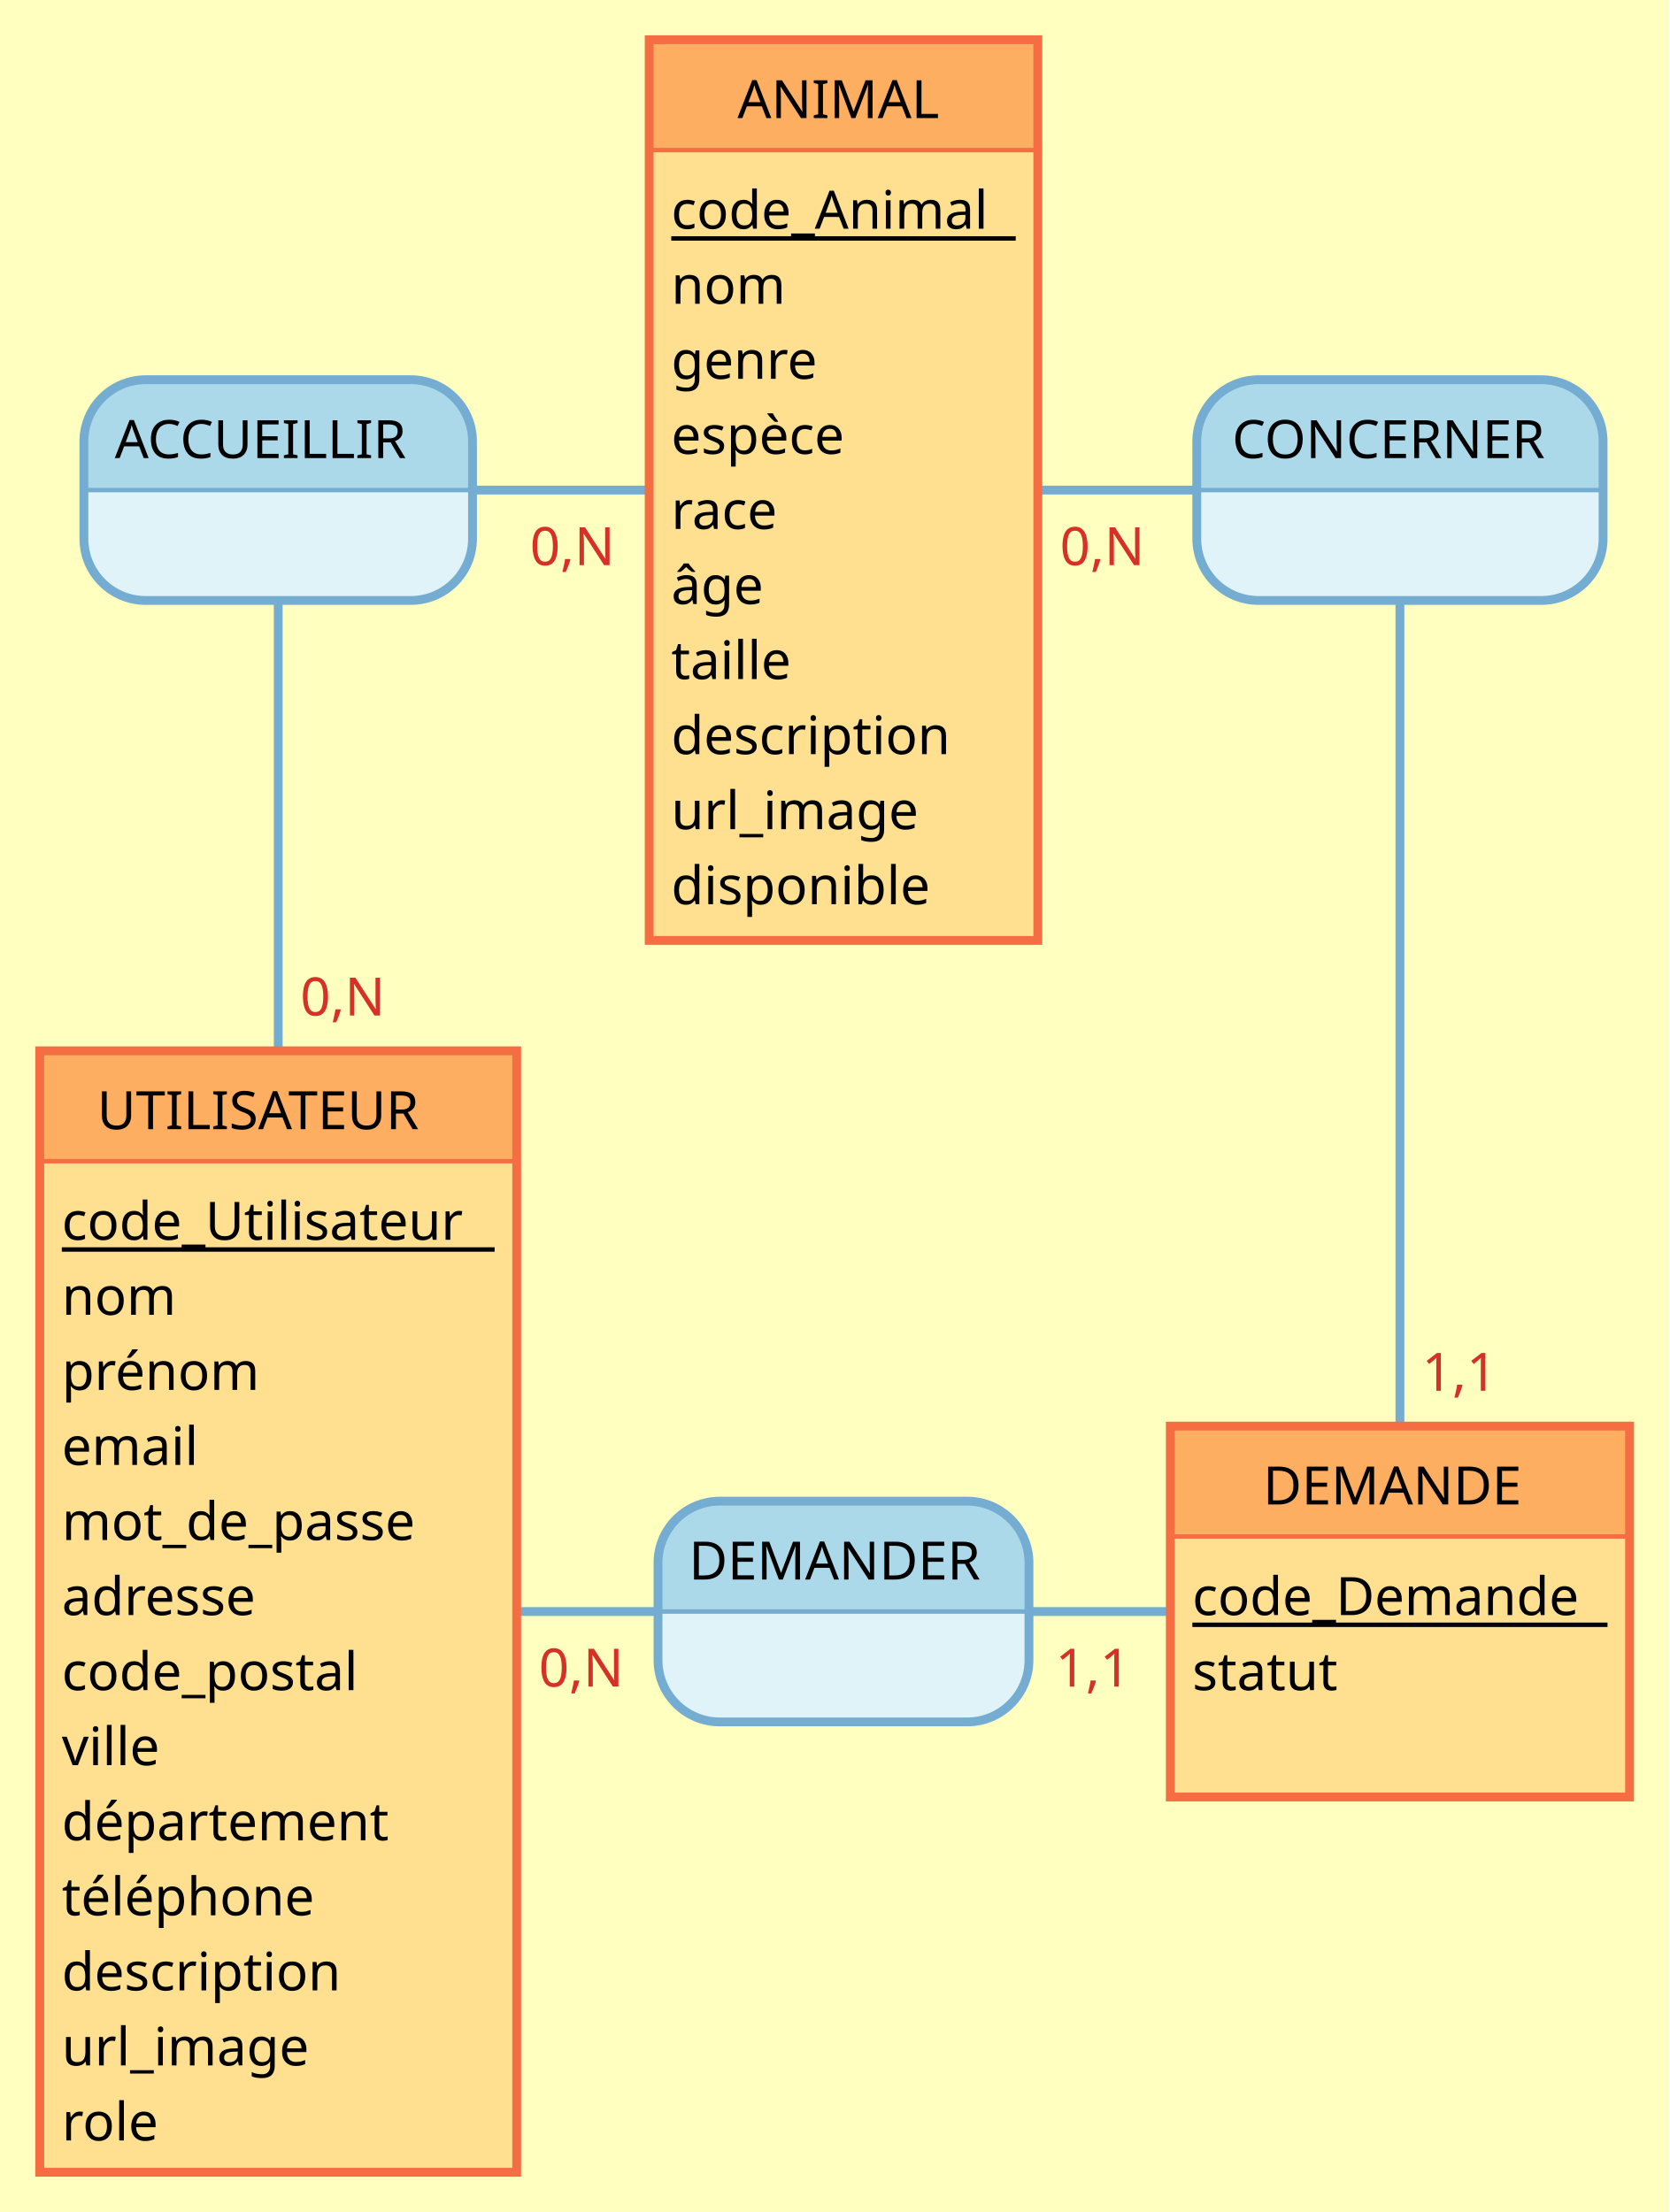
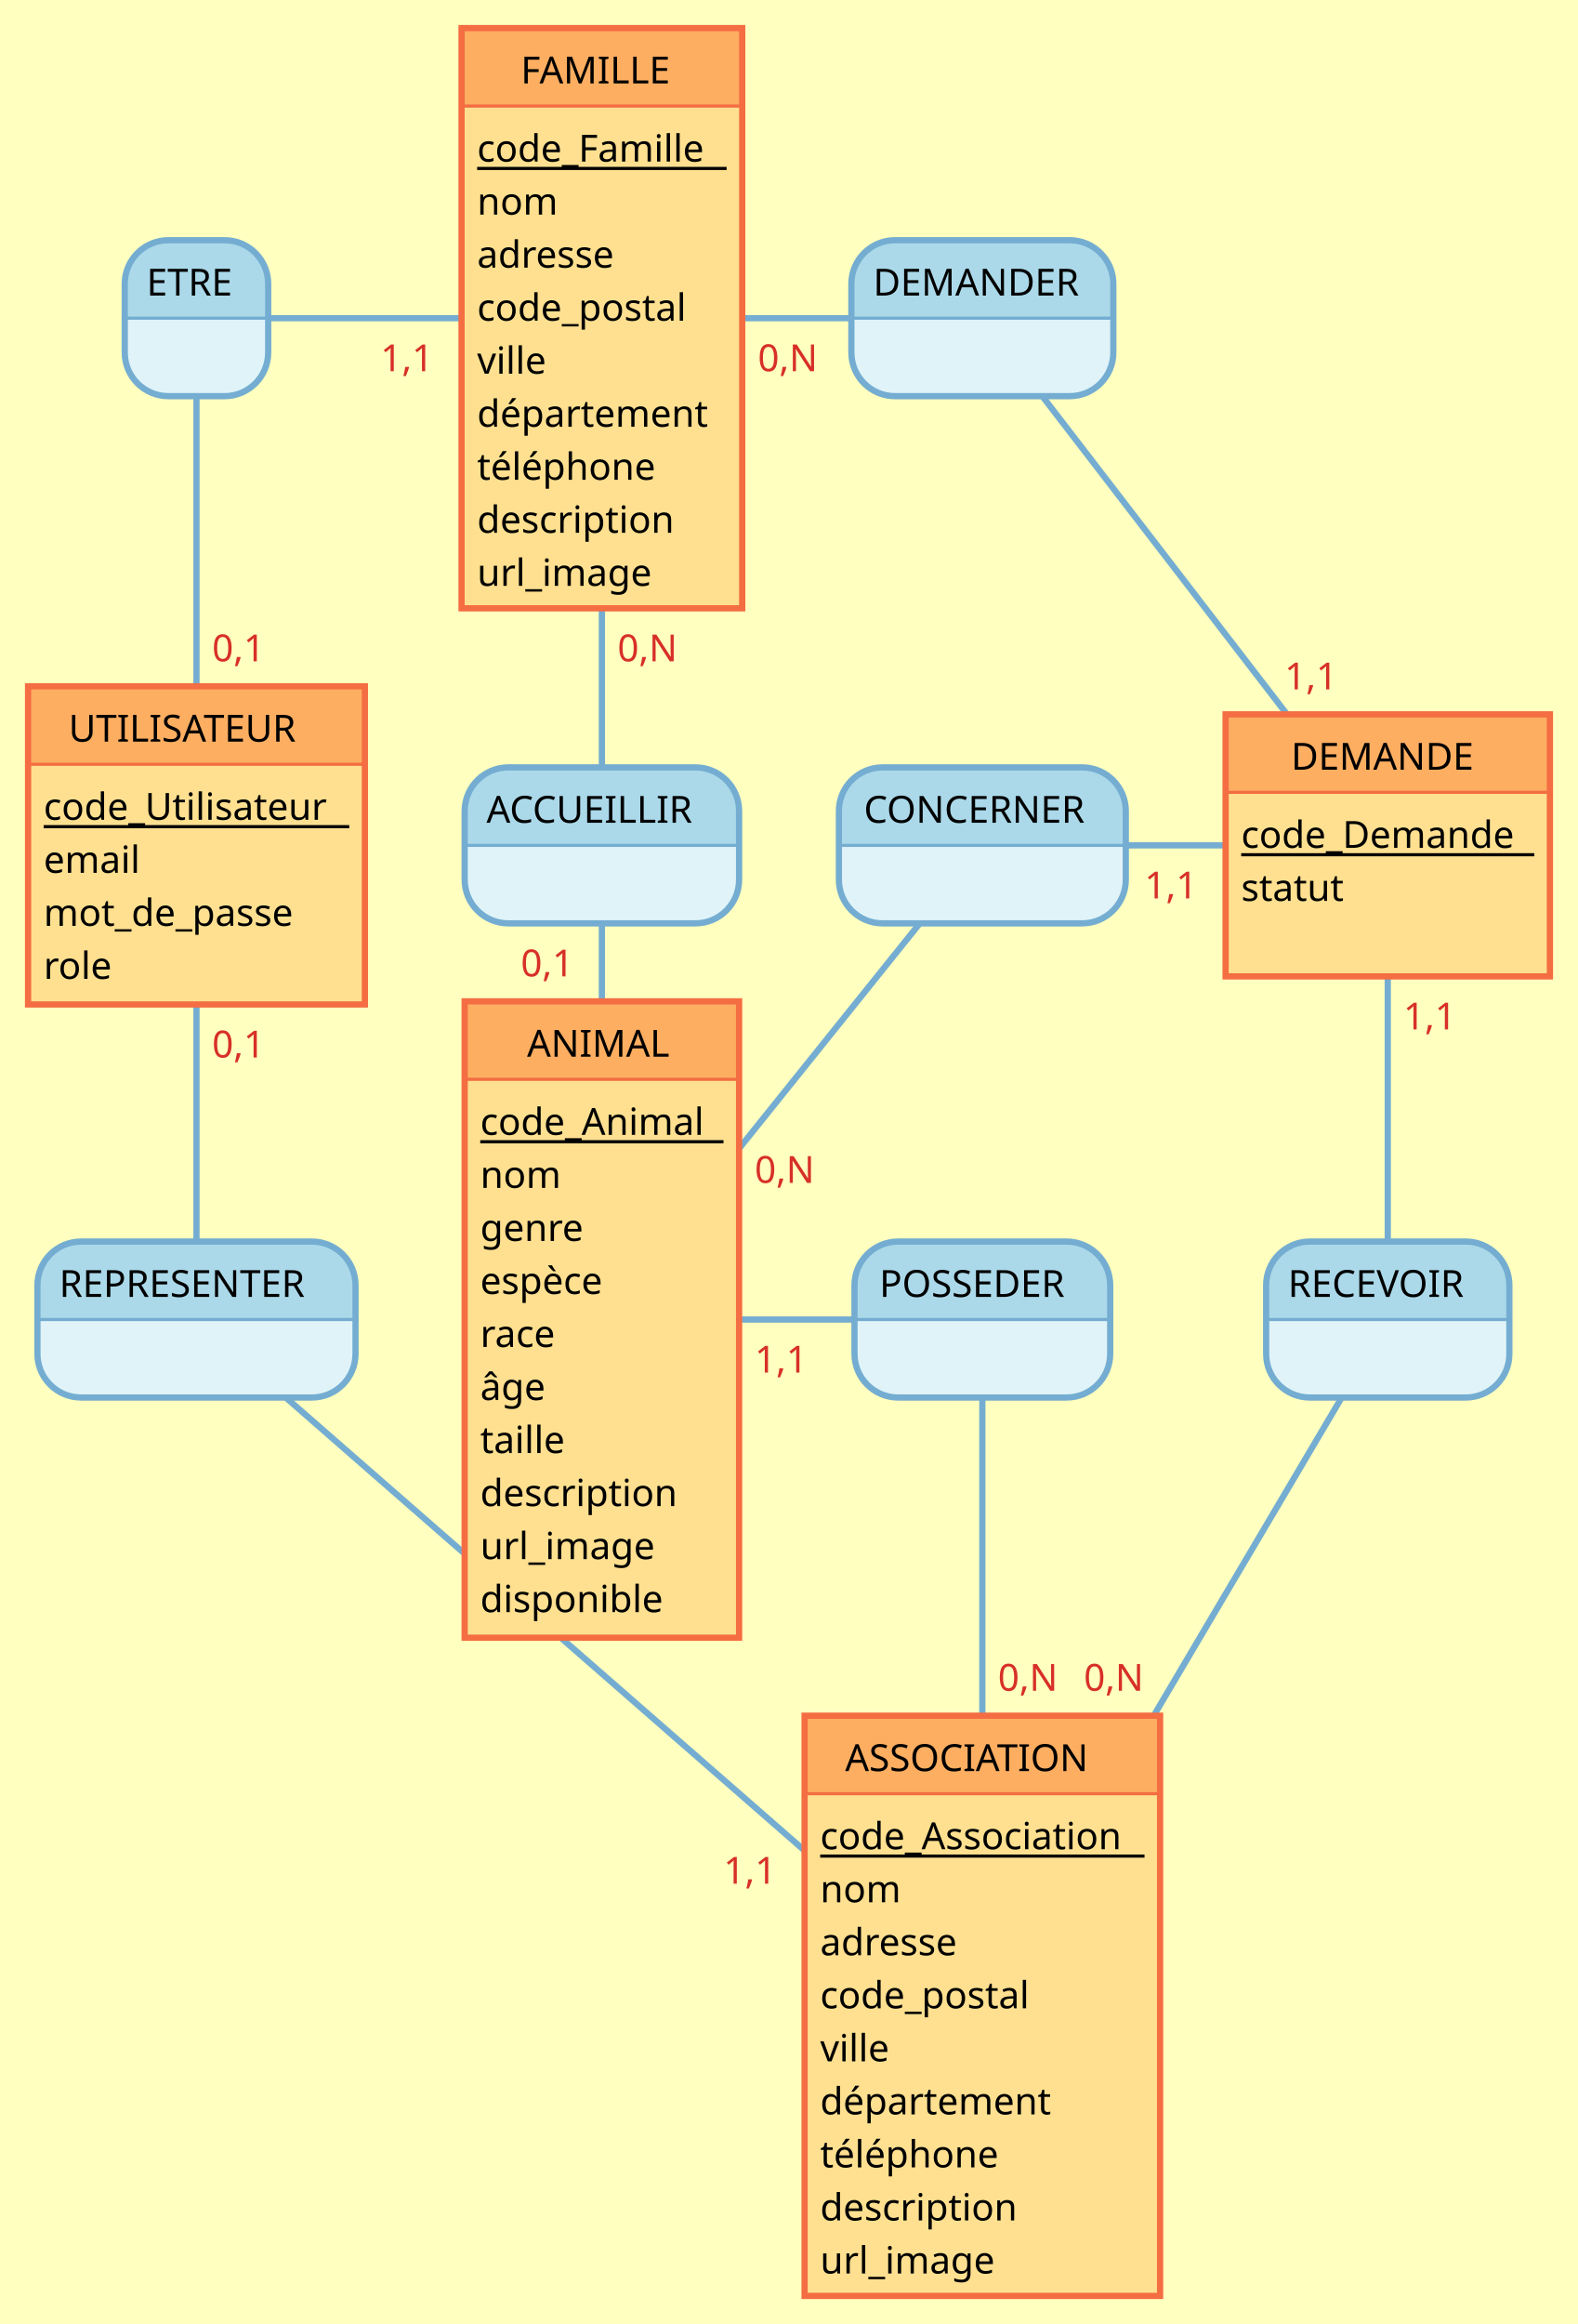
- <svg xmlns="http://www.w3.org/2000/svg" width="378" height="501" viewBox="0 0 378 501">
-   <rect x="0" y="0" width="378" height="501" fill="#ffffbf" stroke="none" stroke-width="0" />
+ <svg xmlns="http://www.w3.org/2000/svg" width="506" height="745" viewBox="0 0 506 745">
+   <rect x="0" y="0" width="506" height="745" fill="#ffffbf" stroke="none" stroke-width="0" />
  <g>
-     <line x1="63" y1="365" x2="63" y2="111" stroke="#74add1" stroke-width="2" />
-     <line x1="191" y1="111" x2="63" y2="111" stroke="#74add1" stroke-width="2" />
+     <line x1="193" y1="102" x2="63" y2="102" stroke="#74add1" stroke-width="2" />
+     <line x1="63" y1="271" x2="63" y2="102" stroke="#74add1" stroke-width="2" />
    <g>
-       <path d="M93 86 a14 14 90 0 1 14 14 V111 h-88 V100 a14 14 90 0 1 14 -14" fill="#abd9e9" stroke="#abd9e9" stroke-width="0" />
-       <path d="M107 111 v11 a14 14 90 0 1 -14 14 H33 a14 14 90 0 1 -14 -14 V111 H88" fill="#e0f3f8" stroke="#e0f3f8" stroke-width="0" />
-       <rect x="19" y="86" width="88" height="50" fill="none" rx="14" stroke="#74add1" stroke-width="2" />
-       <line x1="19" y1="111" x2="107" y2="111" stroke="#74add1" stroke-width="1" />
-       <text x="26" y="103.75" fill="#000000" font-family="Verdana" font-size="12">ACCUEILLIR</text>
+       <path d="M72 77 a14 14 90 0 1 14 14 V102 h-46 V91 a14 14 90 0 1 14 -14" fill="#abd9e9" stroke="#abd9e9" stroke-width="0" />
+       <path d="M86 102 v11 a14 14 90 0 1 -14 14 H54 a14 14 90 0 1 -14 -14 V102 H46" fill="#e0f3f8" stroke="#e0f3f8" stroke-width="0" />
+       <rect x="40" y="77" width="46" height="50" fill="none" rx="14" stroke="#74add1" stroke-width="2" />
+       <line x1="40" y1="102" x2="86" y2="102" stroke="#74add1" stroke-width="1" />
+       <text x="47" y="94.75" fill="#000000" font-family="Verdana" font-size="12">ETRE</text>
    </g>
-     <text x="68" y="230" fill="#d73027" font-family="Verdana" font-size="12">0,N</text>
-     <text x="120" y="128" fill="#d73027" font-family="Verdana" font-size="12">0,N</text>
+     <text x="122" y="119" fill="#d73027" font-family="Verdana" font-size="12">1,1</text>
+     <text x="68" y="212" fill="#d73027" font-family="Verdana" font-size="12">0,1</text>
  </g>
  <g>
-     <line x1="191" y1="111" x2="317" y2="111" stroke="#74add1" stroke-width="2" />
-     <line x1="317" y1="365" x2="317" y2="111" stroke="#74add1" stroke-width="2" />
+     <line x1="193" y1="102" x2="315" y2="102" stroke="#74add1" stroke-width="2" />
+     <line x1="445" y1="271" x2="315" y2="102" stroke="#74add1" stroke-width="2" />
    <g>
-       <path d="M349 86 a14 14 90 0 1 14 14 V111 h-92 V100 a14 14 90 0 1 14 -14" fill="#abd9e9" stroke="#abd9e9" stroke-width="0" />
-       <path d="M363 111 v11 a14 14 90 0 1 -14 14 H285 a14 14 90 0 1 -14 -14 V111 H92" fill="#e0f3f8" stroke="#e0f3f8" stroke-width="0" />
-       <rect x="271" y="86" width="92" height="50" fill="none" rx="14" stroke="#74add1" stroke-width="2" />
-       <line x1="271" y1="111" x2="363" y2="111" stroke="#74add1" stroke-width="1" />
-       <text x="279" y="103.75" fill="#000000" font-family="Verdana" font-size="12">CONCERNER</text>
+       <path d="M343 77 a14 14 90 0 1 14 14 V102 h-84 V91 a14 14 90 0 1 14 -14" fill="#abd9e9" stroke="#abd9e9" stroke-width="0" />
+       <path d="M357 102 v11 a14 14 90 0 1 -14 14 H287 a14 14 90 0 1 -14 -14 V102 H84" fill="#e0f3f8" stroke="#e0f3f8" stroke-width="0" />
+       <rect x="273" y="77" width="84" height="50" fill="none" rx="14" stroke="#74add1" stroke-width="2" />
+       <line x1="273" y1="102" x2="357" y2="102" stroke="#74add1" stroke-width="1" />
+       <text x="280" y="94.75" fill="#000000" font-family="Verdana" font-size="12">DEMANDER</text>
    </g>
-     <text x="240" y="128" fill="#d73027" font-family="Verdana" font-size="12">0,N</text>
-     <text x="322" y="315" fill="#d73027" font-family="Verdana" font-size="12">1,1</text>
+     <text x="243" y="119" fill="#d73027" font-family="Verdana" font-size="12">0,N</text>
+     <text x="411.91" y="221" fill="#d73027" font-family="Verdana" font-size="12">1,1</text>
  </g>
  <g>
-     <line x1="63" y1="365" x2="191" y2="365" stroke="#74add1" stroke-width="2" />
-     <line x1="317" y1="365" x2="191" y2="365" stroke="#74add1" stroke-width="2" />
+     <line x1="193" y1="102" x2="193" y2="271" stroke="#74add1" stroke-width="2" />
+     <line x1="193" y1="423" x2="193" y2="271" stroke="#74add1" stroke-width="2" />
    <g>
-       <path d="M219 340 a14 14 90 0 1 14 14 V365 h-84 V354 a14 14 90 0 1 14 -14" fill="#abd9e9" stroke="#abd9e9" stroke-width="0" />
-       <path d="M233 365 v11 a14 14 90 0 1 -14 14 H163 a14 14 90 0 1 -14 -14 V365 H84" fill="#e0f3f8" stroke="#e0f3f8" stroke-width="0" />
-       <rect x="149" y="340" width="84" height="50" fill="none" rx="14" stroke="#74add1" stroke-width="2" />
-       <line x1="149" y1="365" x2="233" y2="365" stroke="#74add1" stroke-width="1" />
-       <text x="156" y="357.75" fill="#000000" font-family="Verdana" font-size="12">DEMANDER</text>
+       <path d="M223 246 a14 14 90 0 1 14 14 V271 h-88 V260 a14 14 90 0 1 14 -14" fill="#abd9e9" stroke="#abd9e9" stroke-width="0" />
+       <path d="M237 271 v11 a14 14 90 0 1 -14 14 H163 a14 14 90 0 1 -14 -14 V271 H88" fill="#e0f3f8" stroke="#e0f3f8" stroke-width="0" />
+       <rect x="149" y="246" width="88" height="50" fill="none" rx="14" stroke="#74add1" stroke-width="2" />
+       <line x1="149" y1="271" x2="237" y2="271" stroke="#74add1" stroke-width="1" />
+       <text x="156" y="263.75" fill="#000000" font-family="Verdana" font-size="12">ACCUEILLIR</text>
    </g>
-     <text x="122" y="382" fill="#d73027" font-family="Verdana" font-size="12">0,N</text>
-     <text x="239" y="382" fill="#d73027" font-family="Verdana" font-size="12">1,1</text>
+     <text x="198" y="212" fill="#d73027" font-family="Verdana" font-size="12">0,N</text>
+     <text x="167" y="313" fill="#d73027" font-family="Verdana" font-size="12">0,1</text>
+   </g>
+   <g>
+     <line x1="193" y1="423" x2="315" y2="271" stroke="#74add1" stroke-width="2" />
+     <line x1="445" y1="271" x2="315" y2="271" stroke="#74add1" stroke-width="2" />
+     <g>
+       <path d="M347 246 a14 14 90 0 1 14 14 V271 h-92 V260 a14 14 90 0 1 14 -14" fill="#abd9e9" stroke="#abd9e9" stroke-width="0" />
+       <path d="M361 271 v11 a14 14 90 0 1 -14 14 H283 a14 14 90 0 1 -14 -14 V271 H92" fill="#e0f3f8" stroke="#e0f3f8" stroke-width="0" />
+       <rect x="269" y="246" width="92" height="50" fill="none" rx="14" stroke="#74add1" stroke-width="2" />
+       <line x1="269" y1="271" x2="361" y2="271" stroke="#74add1" stroke-width="1" />
+       <text x="277" y="263.75" fill="#000000" font-family="Verdana" font-size="12">CONCERNER</text>
+     </g>
+     <text x="242" y="379.2" fill="#d73027" font-family="Verdana" font-size="12">0,N</text>
+     <text x="367" y="288" fill="#d73027" font-family="Verdana" font-size="12">1,1</text>
+   </g>
+   <g>
+     <line x1="63" y1="271" x2="63" y2="423" stroke="#74add1" stroke-width="2" />
+     <line x1="315" y1="643" x2="63" y2="423" stroke="#74add1" stroke-width="2" />
+     <g>
+       <path d="M100 398 a14 14 90 0 1 14 14 V423 h-102 V412 a14 14 90 0 1 14 -14" fill="#abd9e9" stroke="#abd9e9" stroke-width="0" />
+       <path d="M114 423 v11 a14 14 90 0 1 -14 14 H26 a14 14 90 0 1 -14 -14 V423 H102" fill="#e0f3f8" stroke="#e0f3f8" stroke-width="0" />
+       <rect x="12" y="398" width="102" height="50" fill="none" rx="14" stroke="#74add1" stroke-width="2" />
+       <line x1="12" y1="423" x2="114" y2="423" stroke="#74add1" stroke-width="1" />
+       <text x="19" y="415.75" fill="#000000" font-family="Verdana" font-size="12">REPRESENTER</text>
+     </g>
+     <text x="68" y="339" fill="#d73027" font-family="Verdana" font-size="12">0,1</text>
+     <text x="232" y="603.84" fill="#d73027" font-family="Verdana" font-size="12">1,1</text>
+   </g>
+   <g>
+     <line x1="193" y1="423" x2="315" y2="423" stroke="#74add1" stroke-width="2" />
+     <line x1="315" y1="643" x2="315" y2="423" stroke="#74add1" stroke-width="2" />
+     <g>
+       <path d="M342 398 a14 14 90 0 1 14 14 V423 h-82 V412 a14 14 90 0 1 14 -14" fill="#abd9e9" stroke="#abd9e9" stroke-width="0" />
+       <path d="M356 423 v11 a14 14 90 0 1 -14 14 H288 a14 14 90 0 1 -14 -14 V423 H82" fill="#e0f3f8" stroke="#e0f3f8" stroke-width="0" />
+       <rect x="274" y="398" width="82" height="50" fill="none" rx="14" stroke="#74add1" stroke-width="2" />
+       <line x1="274" y1="423" x2="356" y2="423" stroke="#74add1" stroke-width="1" />
+       <text x="282" y="415.75" fill="#000000" font-family="Verdana" font-size="12">POSSEDER</text>
+     </g>
+     <text x="242" y="440" fill="#d73027" font-family="Verdana" font-size="12">1,1</text>
+     <text x="320" y="542" fill="#d73027" font-family="Verdana" font-size="12">0,N</text>
+   </g>
+   <g>
+     <line x1="315" y1="643" x2="445" y2="423" stroke="#74add1" stroke-width="2" />
+     <line x1="445" y1="271" x2="445" y2="423" stroke="#74add1" stroke-width="2" />
+     <g>
+       <path d="M470 398 a14 14 90 0 1 14 14 V423 h-78 V412 a14 14 90 0 1 14 -14" fill="#abd9e9" stroke="#abd9e9" stroke-width="0" />
+       <path d="M484 423 v11 a14 14 90 0 1 -14 14 H420 a14 14 90 0 1 -14 -14 V423 H78" fill="#e0f3f8" stroke="#e0f3f8" stroke-width="0" />
+       <rect x="406" y="398" width="78" height="50" fill="none" rx="14" stroke="#74add1" stroke-width="2" />
+       <line x1="406" y1="423" x2="484" y2="423" stroke="#74add1" stroke-width="1" />
+       <text x="413" y="415.75" fill="#000000" font-family="Verdana" font-size="12">RECEVOIR</text>
+     </g>
+     <text x="347.54" y="542" fill="#d73027" font-family="Verdana" font-size="12">0,N</text>
+     <text x="450" y="330" fill="#d73027" font-family="Verdana" font-size="12">1,1</text>
  </g>
  <g>
    <g>
-       <rect x="147" y="9" width="88" height="25" fill="#fdae61" stroke="none" stroke-width="0" opacity="1" />
-       <rect x="147" y="34" width="88" height="179" fill="#fee090" stroke="none" stroke-width="0" opacity="1" />
-       <rect x="147" y="9" width="88" height="204" fill="none" stroke="#f46d43" stroke-width="2" opacity="1" />
-       <line x1="147" y1="34" x2="235" y2="34" stroke="#f46d43" stroke-width="1" />
+       <rect x="148" y="9" width="90" height="25" fill="#fdae61" stroke="none" stroke-width="0" opacity="1" />
+       <rect x="148" y="34" width="90" height="161" fill="#fee090" stroke="none" stroke-width="0" opacity="1" />
+       <rect x="148" y="9" width="90" height="186" fill="none" stroke="#f46d43" stroke-width="2" opacity="1" />
+       <line x1="148" y1="34" x2="238" y2="34" stroke="#f46d43" stroke-width="1" />
    </g>
-     <text x="167" y="26.75" fill="#000000" font-family="Verdana" font-size="12">ANIMAL</text>
-     <text x="152" y="51.8" fill="#000000" font-family="Verdana" font-size="12">code_Animal</text>
-     <line x1="152" y1="54" x2="230" y2="54" stroke="#000000" stroke-width="1" />
-     <text x="152" y="68.8" fill="#000000" font-family="Verdana" font-size="12">nom</text>
-     <text x="152" y="85.8" fill="#000000" font-family="Verdana" font-size="12">genre</text>
-     <text x="152" y="102.8" fill="#000000" font-family="Verdana" font-size="12">espèce</text>
-     <text x="152" y="119.8" fill="#000000" font-family="Verdana" font-size="12">race</text>
-     <text x="152" y="136.8" fill="#000000" font-family="Verdana" font-size="12">âge</text>
-     <text x="152" y="153.8" fill="#000000" font-family="Verdana" font-size="12">taille</text>
-     <text x="152" y="170.8" fill="#000000" font-family="Verdana" font-size="12">description</text>
-     <text x="152" y="187.8" fill="#000000" font-family="Verdana" font-size="12">url_image</text>
-     <text x="152" y="204.8" fill="#000000" font-family="Verdana" font-size="12">disponible</text>
+     <text x="167" y="26.75" fill="#000000" font-family="Verdana" font-size="12">FAMILLE</text>
+     <text x="153" y="51.8" fill="#000000" font-family="Verdana" font-size="12">code_Famille</text>
+     <line x1="153" y1="54" x2="233" y2="54" stroke="#000000" stroke-width="1" />
+     <text x="153" y="68.8" fill="#000000" font-family="Verdana" font-size="12">nom</text>
+     <text x="153" y="85.8" fill="#000000" font-family="Verdana" font-size="12">adresse</text>
+     <text x="153" y="102.8" fill="#000000" font-family="Verdana" font-size="12">code_postal</text>
+     <text x="153" y="119.8" fill="#000000" font-family="Verdana" font-size="12">ville</text>
+     <text x="153" y="136.8" fill="#000000" font-family="Verdana" font-size="12">département</text>
+     <text x="153" y="153.8" fill="#000000" font-family="Verdana" font-size="12">téléphone</text>
+     <text x="153" y="170.8" fill="#000000" font-family="Verdana" font-size="12">description</text>
+     <text x="153" y="187.8" fill="#000000" font-family="Verdana" font-size="12">url_image</text>
  </g>
  <g>
    <g>
-       <rect x="9" y="238" width="108" height="25" fill="#fdae61" stroke="none" stroke-width="0" opacity="1" />
-       <rect x="9" y="263" width="108" height="229" fill="#fee090" stroke="none" stroke-width="0" opacity="1" />
-       <rect x="9" y="238" width="108" height="254" fill="none" stroke="#f46d43" stroke-width="2" opacity="1" />
-       <line x1="9" y1="263" x2="117" y2="263" stroke="#f46d43" stroke-width="1" />
+       <rect x="9" y="220" width="108" height="25" fill="#fdae61" stroke="none" stroke-width="0" opacity="1" />
+       <rect x="9" y="245" width="108" height="77" fill="#fee090" stroke="none" stroke-width="0" opacity="1" />
+       <rect x="9" y="220" width="108" height="102" fill="none" stroke="#f46d43" stroke-width="2" opacity="1" />
+       <line x1="9" y1="245" x2="117" y2="245" stroke="#f46d43" stroke-width="1" />
    </g>
-     <text x="22" y="255.75" fill="#000000" font-family="Verdana" font-size="12">UTILISATEUR</text>
-     <text x="14" y="280.8" fill="#000000" font-family="Verdana" font-size="12">code_Utilisateur</text>
-     <line x1="14" y1="283" x2="112" y2="283" stroke="#000000" stroke-width="1" />
-     <text x="14" y="297.8" fill="#000000" font-family="Verdana" font-size="12">nom</text>
-     <text x="14" y="314.8" fill="#000000" font-family="Verdana" font-size="12">prénom</text>
-     <text x="14" y="331.8" fill="#000000" font-family="Verdana" font-size="12">email</text>
-     <text x="14" y="348.8" fill="#000000" font-family="Verdana" font-size="12">mot_de_passe</text>
-     <text x="14" y="365.8" fill="#000000" font-family="Verdana" font-size="12">adresse</text>
-     <text x="14" y="382.8" fill="#000000" font-family="Verdana" font-size="12">code_postal</text>
-     <text x="14" y="399.8" fill="#000000" font-family="Verdana" font-size="12">ville</text>
-     <text x="14" y="416.8" fill="#000000" font-family="Verdana" font-size="12">département</text>
-     <text x="14" y="433.8" fill="#000000" font-family="Verdana" font-size="12">téléphone</text>
-     <text x="14" y="450.8" fill="#000000" font-family="Verdana" font-size="12">description</text>
-     <text x="14" y="467.8" fill="#000000" font-family="Verdana" font-size="12">url_image</text>
-     <text x="14" y="484.8" fill="#000000" font-family="Verdana" font-size="12">role</text>
+     <text x="22" y="237.75" fill="#000000" font-family="Verdana" font-size="12">UTILISATEUR</text>
+     <text x="14" y="262.8" fill="#000000" font-family="Verdana" font-size="12">code_Utilisateur</text>
+     <line x1="14" y1="265" x2="112" y2="265" stroke="#000000" stroke-width="1" />
+     <text x="14" y="279.8" fill="#000000" font-family="Verdana" font-size="12">email</text>
+     <text x="14" y="296.8" fill="#000000" font-family="Verdana" font-size="12">mot_de_passe</text>
+     <text x="14" y="313.8" fill="#000000" font-family="Verdana" font-size="12">role</text>
  </g>
  <g>
    <g>
-       <rect x="265" y="323" width="104" height="25" fill="#fdae61" stroke="none" stroke-width="0" opacity="1" />
-       <rect x="265" y="348" width="104" height="59" fill="#fee090" stroke="none" stroke-width="0" opacity="1" />
-       <rect x="265" y="323" width="104" height="84" fill="none" stroke="#f46d43" stroke-width="2" opacity="1" />
-       <line x1="265" y1="348" x2="369" y2="348" stroke="#f46d43" stroke-width="1" />
+       <rect x="393" y="229" width="104" height="25" fill="#fdae61" stroke="none" stroke-width="0" opacity="1" />
+       <rect x="393" y="254" width="104" height="59" fill="#fee090" stroke="none" stroke-width="0" opacity="1" />
+       <rect x="393" y="229" width="104" height="84" fill="none" stroke="#f46d43" stroke-width="2" opacity="1" />
+       <line x1="393" y1="254" x2="497" y2="254" stroke="#f46d43" stroke-width="1" />
    </g>
-     <text x="286" y="340.75" fill="#000000" font-family="Verdana" font-size="12">DEMANDE</text>
-     <text x="270" y="365.8" fill="#000000" font-family="Verdana" font-size="12">code_Demande</text>
-     <line x1="270" y1="368" x2="364" y2="368" stroke="#000000" stroke-width="1" />
-     <text x="270" y="382.8" fill="#000000" font-family="Verdana" font-size="12">statut</text>
+     <text x="414" y="246.75" fill="#000000" font-family="Verdana" font-size="12">DEMANDE</text>
+     <text x="398" y="271.8" fill="#000000" font-family="Verdana" font-size="12">code_Demande</text>
+     <line x1="398" y1="274" x2="492" y2="274" stroke="#000000" stroke-width="1" />
+     <text x="398" y="288.8" fill="#000000" font-family="Verdana" font-size="12">statut</text>
+   </g>
+   <g>
+     <g>
+       <rect x="149" y="321" width="88" height="25" fill="#fdae61" stroke="none" stroke-width="0" opacity="1" />
+       <rect x="149" y="346" width="88" height="179" fill="#fee090" stroke="none" stroke-width="0" opacity="1" />
+       <rect x="149" y="321" width="88" height="204" fill="none" stroke="#f46d43" stroke-width="2" opacity="1" />
+       <line x1="149" y1="346" x2="237" y2="346" stroke="#f46d43" stroke-width="1" />
+     </g>
+     <text x="169" y="338.75" fill="#000000" font-family="Verdana" font-size="12">ANIMAL</text>
+     <text x="154" y="363.8" fill="#000000" font-family="Verdana" font-size="12">code_Animal</text>
+     <line x1="154" y1="366" x2="232" y2="366" stroke="#000000" stroke-width="1" />
+     <text x="154" y="380.8" fill="#000000" font-family="Verdana" font-size="12">nom</text>
+     <text x="154" y="397.8" fill="#000000" font-family="Verdana" font-size="12">genre</text>
+     <text x="154" y="414.8" fill="#000000" font-family="Verdana" font-size="12">espèce</text>
+     <text x="154" y="431.8" fill="#000000" font-family="Verdana" font-size="12">race</text>
+     <text x="154" y="448.8" fill="#000000" font-family="Verdana" font-size="12">âge</text>
+     <text x="154" y="465.8" fill="#000000" font-family="Verdana" font-size="12">taille</text>
+     <text x="154" y="482.8" fill="#000000" font-family="Verdana" font-size="12">description</text>
+     <text x="154" y="499.8" fill="#000000" font-family="Verdana" font-size="12">url_image</text>
+     <text x="154" y="516.8" fill="#000000" font-family="Verdana" font-size="12">disponible</text>
+   </g>
+   <g>
+     <g>
+       <rect x="258" y="550" width="114" height="25" fill="#fdae61" stroke="none" stroke-width="0" opacity="1" />
+       <rect x="258" y="575" width="114" height="161" fill="#fee090" stroke="none" stroke-width="0" opacity="1" />
+       <rect x="258" y="550" width="114" height="186" fill="none" stroke="#f46d43" stroke-width="2" opacity="1" />
+       <line x1="258" y1="575" x2="372" y2="575" stroke="#f46d43" stroke-width="1" />
+     </g>
+     <text x="271" y="567.75" fill="#000000" font-family="Verdana" font-size="12">ASSOCIATION</text>
+     <text x="263" y="592.8" fill="#000000" font-family="Verdana" font-size="12">code_Association</text>
+     <line x1="263" y1="595" x2="367" y2="595" stroke="#000000" stroke-width="1" />
+     <text x="263" y="609.8" fill="#000000" font-family="Verdana" font-size="12">nom</text>
+     <text x="263" y="626.8" fill="#000000" font-family="Verdana" font-size="12">adresse</text>
+     <text x="263" y="643.8" fill="#000000" font-family="Verdana" font-size="12">code_postal</text>
+     <text x="263" y="660.8" fill="#000000" font-family="Verdana" font-size="12">ville</text>
+     <text x="263" y="677.8" fill="#000000" font-family="Verdana" font-size="12">département</text>
+     <text x="263" y="694.8" fill="#000000" font-family="Verdana" font-size="12">téléphone</text>
+     <text x="263" y="711.8" fill="#000000" font-family="Verdana" font-size="12">description</text>
+     <text x="263" y="728.8" fill="#000000" font-family="Verdana" font-size="12">url_image</text>
  </g>
</svg>
